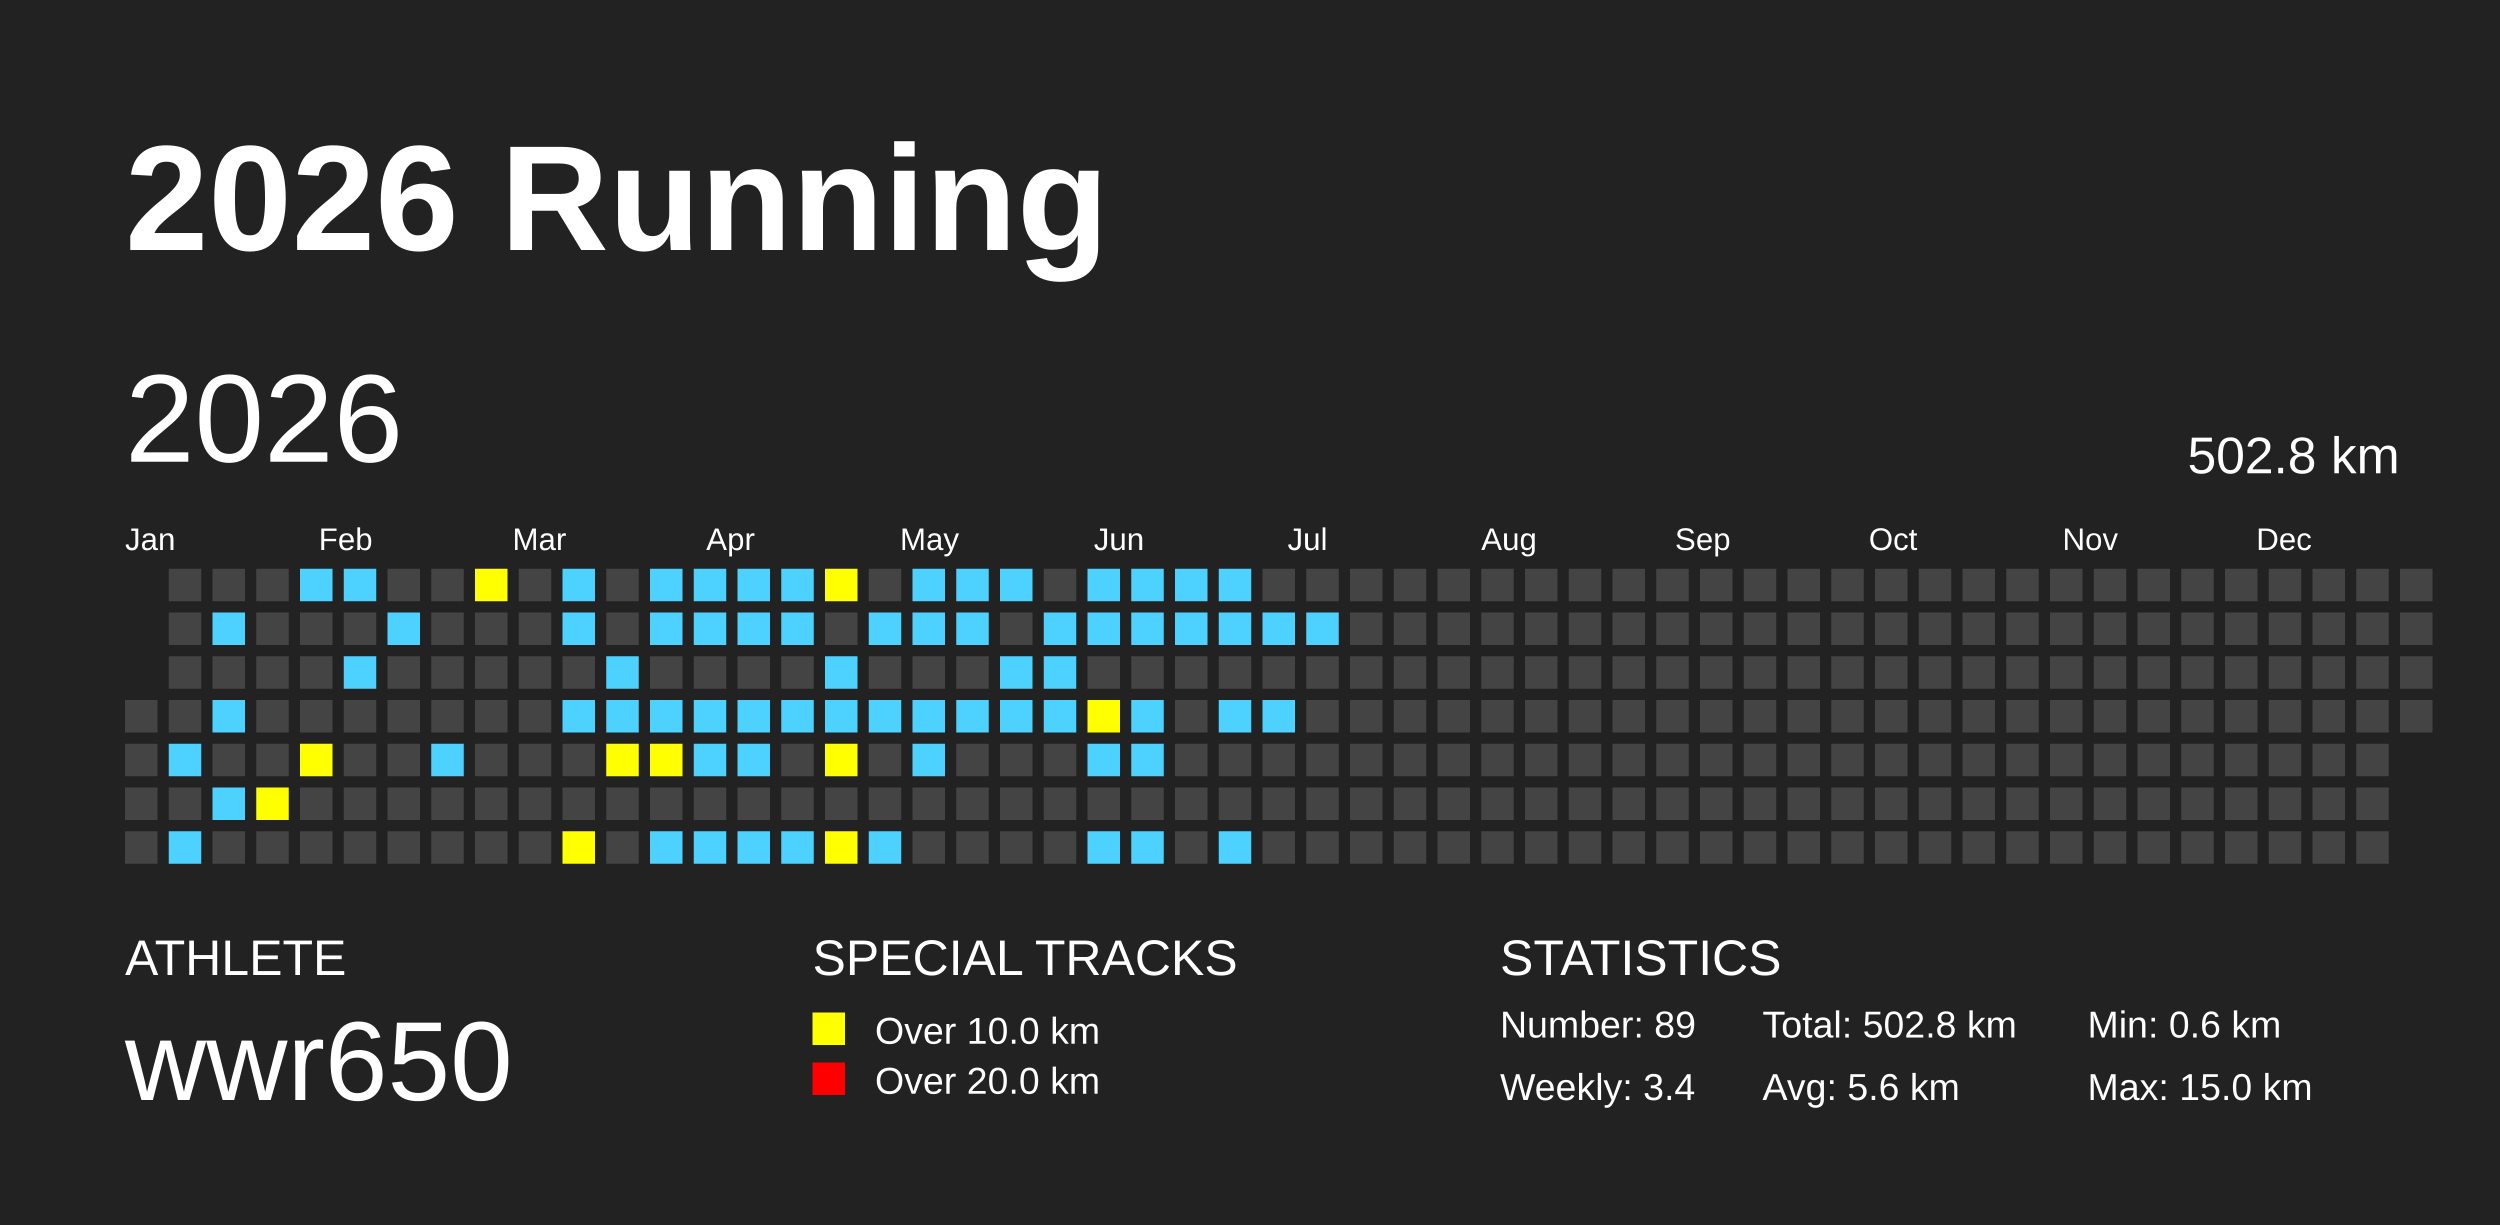
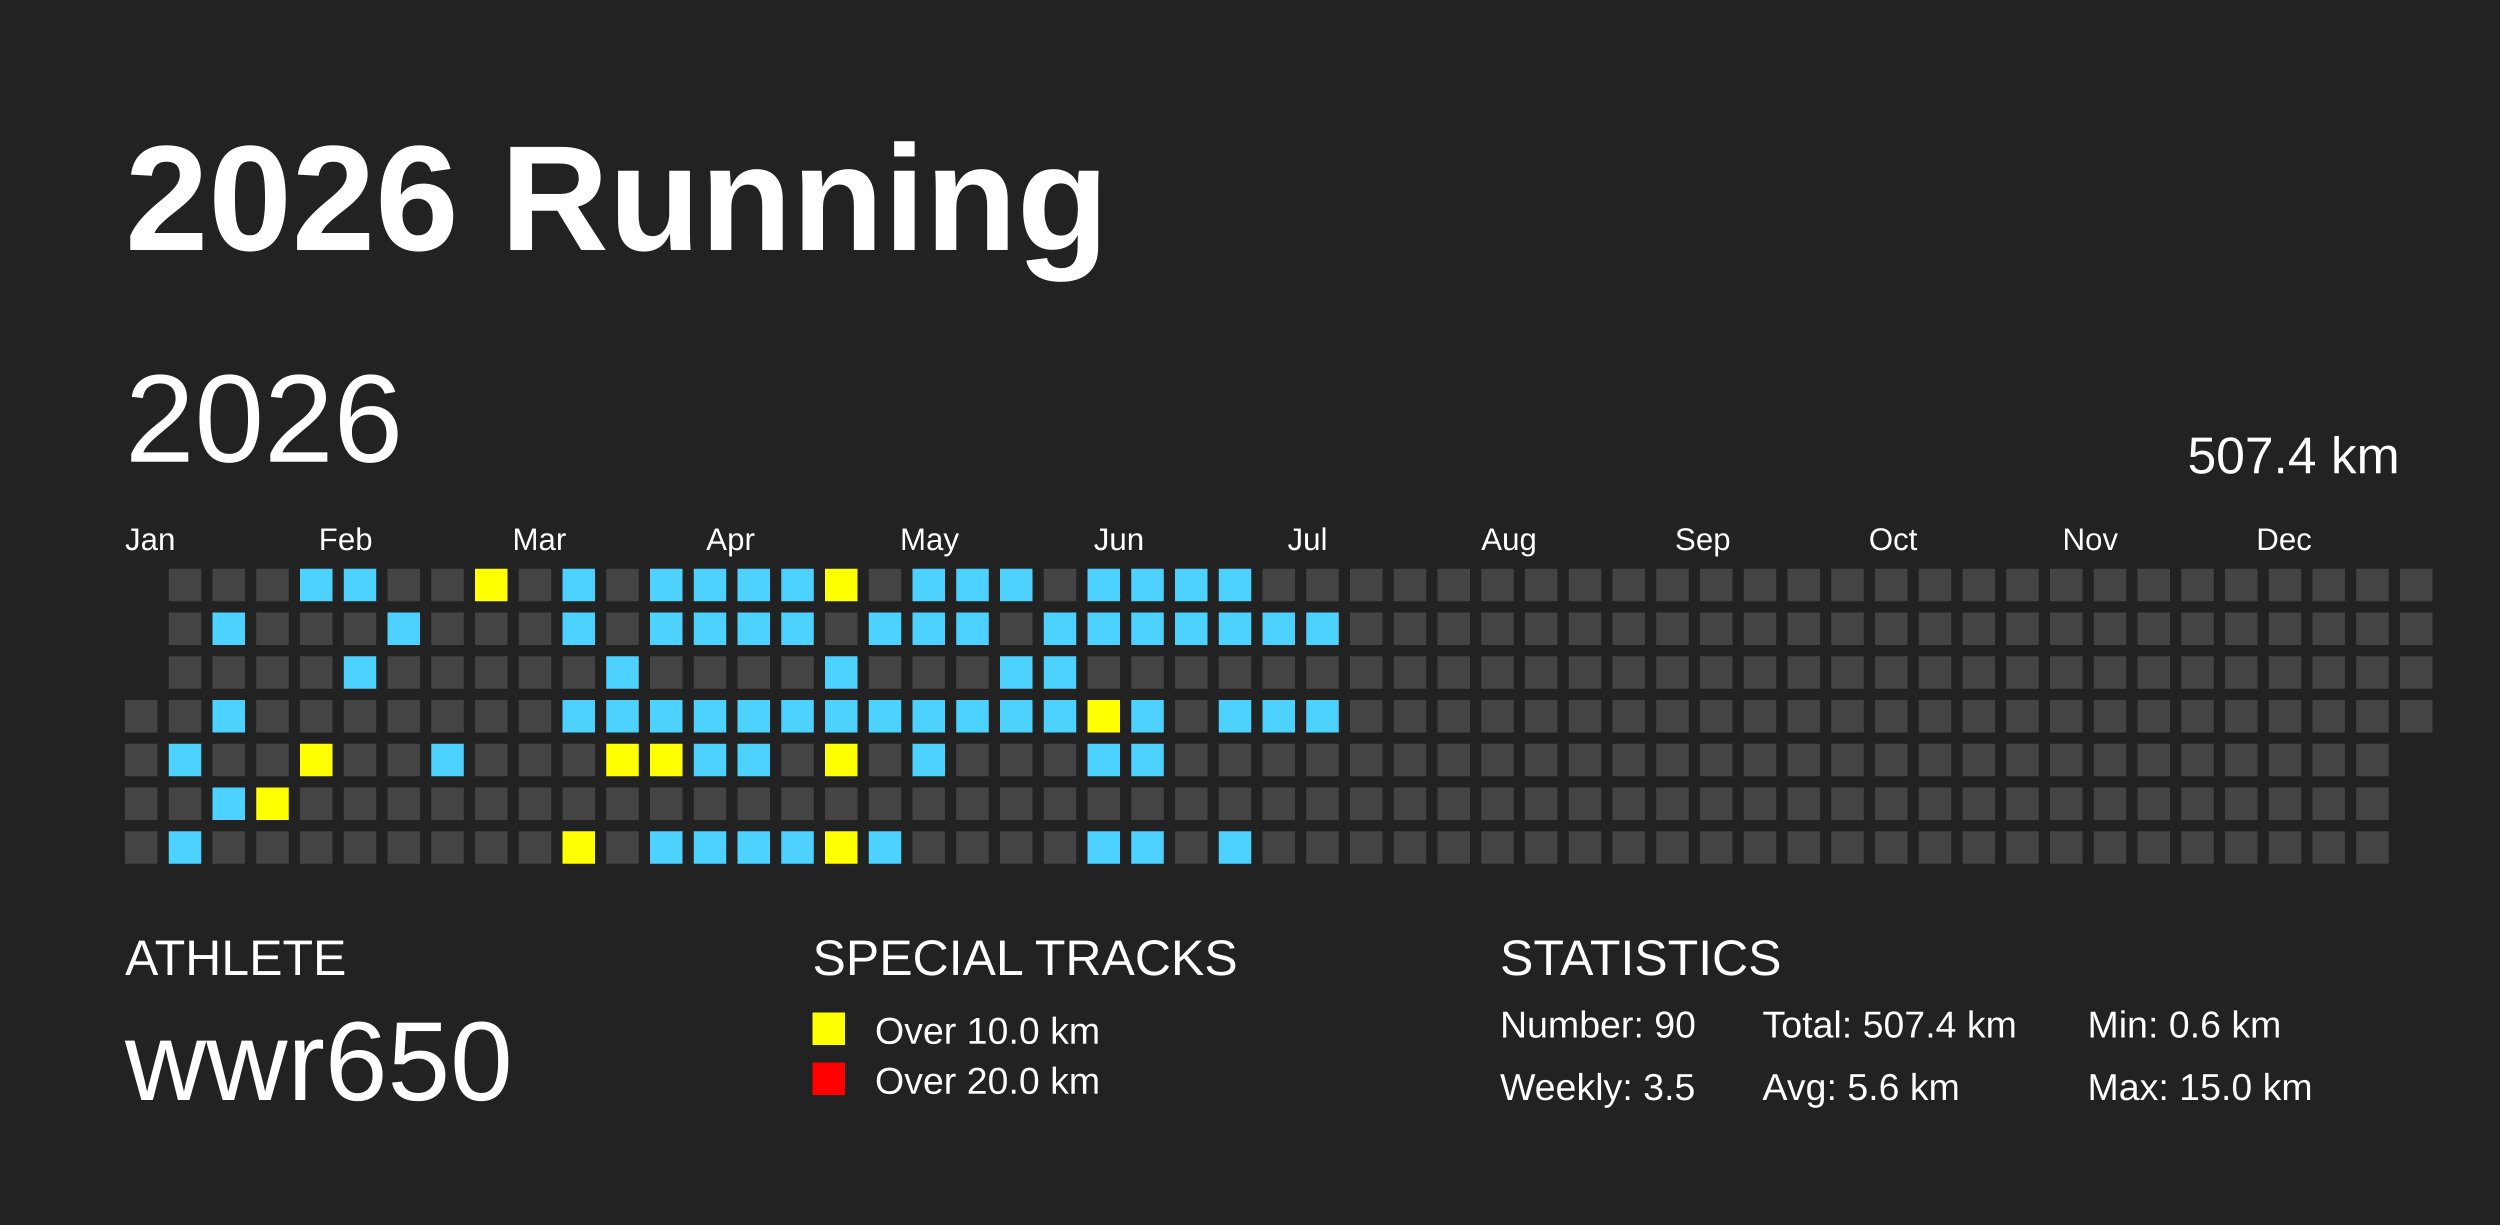
<svg xmlns="http://www.w3.org/2000/svg" baseProfile="full" height="98mm" version="1.1" viewBox="0,0,200,98" width="200mm">
  <defs />
  <rect fill="#222222" height="98" width="200" x="0" y="0" />
  <text fill="#FFFFFF" style="font-size:12px; font-family:Arial; font-weight:bold;" x="10" y="20">2026 Running</text>
  <text fill="#FFFFFF" style="font-size:4px; font-family:Arial" x="10" y="78">ATHLETE</text>
  <text fill="#FFFFFF" style="font-size:9px; font-family:Arial" x="10" y="88">wwr650</text>
  <text fill="#FFFFFF" style="font-size:4px; font-family:Arial" x="65" y="78">SPECIAL TRACKS</text>
  <rect fill="yellow" height="2.6" width="2.6" x="65" y="81" />
  <text fill="#FFFFFF" style="font-size:3px; font-family:Arial" x="70" y="83.5">Over 10.0 km</text>
  <rect fill="red" height="2.6" width="2.6" x="65" y="85" />
  <text fill="#FFFFFF" style="font-size:3px; font-family:Arial" x="70" y="87.5">Over 20.0 km</text>
  <text fill="#FFFFFF" style="font-size:4px; font-family:Arial" x="120" y="78">STATISTICS</text>
-   <text fill="#FFFFFF" style="font-size:3px; font-family:Arial" x="120" y="83">Number: 89</text>
-   <text fill="#FFFFFF" style="font-size:3px; font-family:Arial" x="120" y="88">Weekly: 3.4</text>
-   <text fill="#FFFFFF" style="font-size:3px; font-family:Arial" x="141" y="83">Total: 502.8 km</text>
+   <text fill="#FFFFFF" style="font-size:3px; font-family:Arial" x="120" y="83">Number: 90</text>
+   <text fill="#FFFFFF" style="font-size:3px; font-family:Arial" x="120" y="88">Weekly: 3.5</text>
+   <text fill="#FFFFFF" style="font-size:3px; font-family:Arial" x="141" y="83">Total: 507.4 km</text>
  <text fill="#FFFFFF" style="font-size:3px; font-family:Arial" x="141" y="88">Avg: 5.6 km</text>
  <text fill="#FFFFFF" style="font-size:3px; font-family:Arial" x="167" y="83">Min: 0.6 km</text>
  <text fill="#FFFFFF" style="font-size:3px; font-family:Arial" x="167" y="88">Max: 15.0 km</text>
  <text dominant-baseline="hanging" fill="#FFFFFF" style="font-size:10.0px; font-family:Arial;" x="10" y="30">2026</text>
-   <text dominant-baseline="hanging" fill="#FFFFFF" style="font-size:4.125px; font-family:Arial;" x="175" y="35">502.8 km</text>
+   <text dominant-baseline="hanging" fill="#FFFFFF" style="font-size:4.125px; font-family:Arial;" x="175" y="35">507.4 km</text>
  <text fill="#FFFFFF" style="font-size:2.5px; font-family:Arial" x="10.0" y="44">Jan</text>
  <text fill="#FFFFFF" style="font-size:2.5px; font-family:Arial" x="25.5" y="44">Feb</text>
  <text fill="#FFFFFF" style="font-size:2.5px; font-family:Arial" x="41.0" y="44">Mar</text>
  <text fill="#FFFFFF" style="font-size:2.5px; font-family:Arial" x="56.5" y="44">Apr</text>
  <text fill="#FFFFFF" style="font-size:2.5px; font-family:Arial" x="72.0" y="44">May</text>
  <text fill="#FFFFFF" style="font-size:2.5px; font-family:Arial" x="87.5" y="44">Jun</text>
  <text fill="#FFFFFF" style="font-size:2.5px; font-family:Arial" x="103.0" y="44">Jul</text>
  <text fill="#FFFFFF" style="font-size:2.5px; font-family:Arial" x="118.5" y="44">Aug</text>
  <text fill="#FFFFFF" style="font-size:2.5px; font-family:Arial" x="134.0" y="44">Sep</text>
  <text fill="#FFFFFF" style="font-size:2.5px; font-family:Arial" x="149.5" y="44">Oct</text>
  <text fill="#FFFFFF" style="font-size:2.5px; font-family:Arial" x="165.0" y="44">Nov</text>
  <text fill="#FFFFFF" style="font-size:2.5px; font-family:Arial" x="180.5" y="44">Dec</text>
  <rect fill="#444444" height="2.6" width="2.6" x="10.0" y="56.0" />
  <rect fill="#444444" height="2.6" width="2.6" x="10.0" y="59.5" />
  <rect fill="#444444" height="2.6" width="2.6" x="10.0" y="63.0" />
  <rect fill="#444444" height="2.6" width="2.6" x="10.0" y="66.5" />
  <rect fill="#444444" height="2.6" width="2.6" x="13.5" y="45.5" />
  <rect fill="#444444" height="2.6" width="2.6" x="13.5" y="49.0" />
  <rect fill="#444444" height="2.6" width="2.6" x="13.5" y="52.5" />
  <rect fill="#444444" height="2.6" width="2.6" x="13.5" y="56.0" />
  <rect fill="#4DD2FF" height="2.6" width="2.6" x="13.5" y="59.5" />
  <rect fill="#444444" height="2.6" width="2.6" x="13.5" y="63.0" />
  <rect fill="#4DD2FF" height="2.6" width="2.6" x="13.5" y="66.5" />
  <rect fill="#444444" height="2.6" width="2.6" x="17.0" y="45.5" />
  <rect fill="#4DD2FF" height="2.6" width="2.6" x="17.0" y="49.0" />
  <rect fill="#444444" height="2.6" width="2.6" x="17.0" y="52.5" />
  <rect fill="#4DD2FF" height="2.6" width="2.6" x="17.0" y="56.0" />
  <rect fill="#444444" height="2.6" width="2.6" x="17.0" y="59.5" />
  <rect fill="#4DD2FF" height="2.6" width="2.6" x="17.0" y="63.0" />
  <rect fill="#444444" height="2.6" width="2.6" x="17.0" y="66.5" />
  <rect fill="#444444" height="2.6" width="2.6" x="20.5" y="45.5" />
  <rect fill="#444444" height="2.6" width="2.6" x="20.5" y="49.0" />
  <rect fill="#444444" height="2.6" width="2.6" x="20.5" y="52.5" />
  <rect fill="#444444" height="2.6" width="2.6" x="20.5" y="56.0" />
  <rect fill="#444444" height="2.6" width="2.6" x="20.5" y="59.5" />
  <rect fill="yellow" height="2.6" width="2.6" x="20.5" y="63.0" />
  <rect fill="#444444" height="2.6" width="2.6" x="20.5" y="66.5" />
  <rect fill="#4DD2FF" height="2.6" width="2.6" x="24.0" y="45.5" />
  <rect fill="#444444" height="2.6" width="2.6" x="24.0" y="49.0" />
  <rect fill="#444444" height="2.6" width="2.6" x="24.0" y="52.5" />
  <rect fill="#444444" height="2.6" width="2.6" x="24.0" y="56.0" />
  <rect fill="yellow" height="2.6" width="2.6" x="24.0" y="59.5" />
  <rect fill="#444444" height="2.6" width="2.6" x="24.0" y="63.0" />
  <rect fill="#444444" height="2.6" width="2.6" x="24.0" y="66.5" />
  <rect fill="#4DD2FF" height="2.6" width="2.6" x="27.5" y="45.5" />
  <rect fill="#444444" height="2.6" width="2.6" x="27.5" y="49.0" />
  <rect fill="#4DD2FF" height="2.6" width="2.6" x="27.5" y="52.5" />
  <rect fill="#444444" height="2.6" width="2.6" x="27.5" y="56.0" />
  <rect fill="#444444" height="2.6" width="2.6" x="27.5" y="59.5" />
  <rect fill="#444444" height="2.6" width="2.6" x="27.5" y="63.0" />
  <rect fill="#444444" height="2.6" width="2.6" x="27.5" y="66.5" />
  <rect fill="#444444" height="2.6" width="2.6" x="31.0" y="45.5" />
  <rect fill="#4DD2FF" height="2.6" width="2.6" x="31.0" y="49.0" />
  <rect fill="#444444" height="2.6" width="2.6" x="31.0" y="52.5" />
  <rect fill="#444444" height="2.6" width="2.6" x="31.0" y="56.0" />
  <rect fill="#444444" height="2.6" width="2.6" x="31.0" y="59.5" />
  <rect fill="#444444" height="2.6" width="2.6" x="31.0" y="63.0" />
  <rect fill="#444444" height="2.6" width="2.6" x="31.0" y="66.5" />
  <rect fill="#444444" height="2.6" width="2.6" x="34.5" y="45.5" />
  <rect fill="#444444" height="2.6" width="2.6" x="34.5" y="49.0" />
  <rect fill="#444444" height="2.6" width="2.6" x="34.5" y="52.5" />
  <rect fill="#444444" height="2.6" width="2.6" x="34.5" y="56.0" />
  <rect fill="#4DD2FF" height="2.6" width="2.6" x="34.5" y="59.5" />
  <rect fill="#444444" height="2.6" width="2.6" x="34.5" y="63.0" />
  <rect fill="#444444" height="2.6" width="2.6" x="34.5" y="66.5" />
  <rect fill="yellow" height="2.6" width="2.6" x="38.0" y="45.5" />
  <rect fill="#444444" height="2.6" width="2.6" x="38.0" y="49.0" />
  <rect fill="#444444" height="2.6" width="2.6" x="38.0" y="52.5" />
  <rect fill="#444444" height="2.6" width="2.6" x="38.0" y="56.0" />
  <rect fill="#444444" height="2.6" width="2.6" x="38.0" y="59.5" />
  <rect fill="#444444" height="2.6" width="2.6" x="38.0" y="63.0" />
  <rect fill="#444444" height="2.6" width="2.6" x="38.0" y="66.5" />
  <rect fill="#444444" height="2.6" width="2.6" x="41.5" y="45.5" />
  <rect fill="#444444" height="2.6" width="2.6" x="41.5" y="49.0" />
  <rect fill="#444444" height="2.6" width="2.6" x="41.5" y="52.5" />
  <rect fill="#444444" height="2.6" width="2.6" x="41.5" y="56.0" />
  <rect fill="#444444" height="2.6" width="2.6" x="41.5" y="59.5" />
  <rect fill="#444444" height="2.6" width="2.6" x="41.5" y="63.0" />
  <rect fill="#444444" height="2.6" width="2.6" x="41.5" y="66.5" />
  <rect fill="#4DD2FF" height="2.6" width="2.6" x="45.0" y="45.5" />
  <rect fill="#4DD2FF" height="2.6" width="2.6" x="45.0" y="49.0" />
  <rect fill="#444444" height="2.6" width="2.6" x="45.0" y="52.5" />
  <rect fill="#4DD2FF" height="2.6" width="2.6" x="45.0" y="56.0" />
  <rect fill="#444444" height="2.6" width="2.6" x="45.0" y="59.5" />
  <rect fill="#444444" height="2.6" width="2.6" x="45.0" y="63.0" />
  <rect fill="yellow" height="2.6" width="2.6" x="45.0" y="66.5" />
  <rect fill="#444444" height="2.6" width="2.6" x="48.5" y="45.5" />
  <rect fill="#444444" height="2.6" width="2.6" x="48.5" y="49.0" />
  <rect fill="#4DD2FF" height="2.6" width="2.6" x="48.5" y="52.5" />
  <rect fill="#4DD2FF" height="2.6" width="2.6" x="48.5" y="56.0" />
  <rect fill="yellow" height="2.6" width="2.6" x="48.5" y="59.5" />
  <rect fill="#444444" height="2.6" width="2.6" x="48.5" y="63.0" />
  <rect fill="#444444" height="2.6" width="2.6" x="48.5" y="66.5" />
  <rect fill="#4DD2FF" height="2.6" width="2.6" x="52.0" y="45.5" />
  <rect fill="#4DD2FF" height="2.6" width="2.6" x="52.0" y="49.0" />
  <rect fill="#444444" height="2.6" width="2.6" x="52.0" y="52.5" />
  <rect fill="#4DD2FF" height="2.6" width="2.6" x="52.0" y="56.0" />
  <rect fill="yellow" height="2.6" width="2.6" x="52.0" y="59.5" />
  <rect fill="#444444" height="2.6" width="2.6" x="52.0" y="63.0" />
  <rect fill="#4DD2FF" height="2.6" width="2.6" x="52.0" y="66.5" />
  <rect fill="#4DD2FF" height="2.6" width="2.6" x="55.5" y="45.5" />
  <rect fill="#4DD2FF" height="2.6" width="2.6" x="55.5" y="49.0" />
  <rect fill="#444444" height="2.6" width="2.6" x="55.5" y="52.5" />
  <rect fill="#4DD2FF" height="2.6" width="2.6" x="55.5" y="56.0" />
  <rect fill="#4DD2FF" height="2.6" width="2.6" x="55.5" y="59.5" />
  <rect fill="#444444" height="2.6" width="2.6" x="55.5" y="63.0" />
  <rect fill="#4DD2FF" height="2.6" width="2.6" x="55.5" y="66.5" />
  <rect fill="#4DD2FF" height="2.6" width="2.6" x="59.0" y="45.5" />
  <rect fill="#4DD2FF" height="2.6" width="2.6" x="59.0" y="49.0" />
  <rect fill="#444444" height="2.6" width="2.6" x="59.0" y="52.5" />
  <rect fill="#4DD2FF" height="2.6" width="2.6" x="59.0" y="56.0" />
  <rect fill="#4DD2FF" height="2.6" width="2.6" x="59.0" y="59.5" />
  <rect fill="#444444" height="2.6" width="2.6" x="59.0" y="63.0" />
  <rect fill="#4DD2FF" height="2.6" width="2.6" x="59.0" y="66.5" />
  <rect fill="#4DD2FF" height="2.6" width="2.6" x="62.5" y="45.5" />
  <rect fill="#4DD2FF" height="2.6" width="2.6" x="62.5" y="49.0" />
  <rect fill="#444444" height="2.6" width="2.6" x="62.5" y="52.5" />
  <rect fill="#4DD2FF" height="2.6" width="2.6" x="62.5" y="56.0" />
  <rect fill="#444444" height="2.6" width="2.6" x="62.5" y="59.5" />
  <rect fill="#444444" height="2.6" width="2.6" x="62.5" y="63.0" />
  <rect fill="#4DD2FF" height="2.6" width="2.6" x="62.5" y="66.5" />
  <rect fill="yellow" height="2.6" width="2.6" x="66.0" y="45.5" />
  <rect fill="#444444" height="2.6" width="2.6" x="66.0" y="49.0" />
  <rect fill="#4DD2FF" height="2.6" width="2.6" x="66.0" y="52.5" />
  <rect fill="#4DD2FF" height="2.6" width="2.6" x="66.0" y="56.0" />
  <rect fill="yellow" height="2.6" width="2.6" x="66.0" y="59.5" />
  <rect fill="#444444" height="2.6" width="2.6" x="66.0" y="63.0" />
  <rect fill="yellow" height="2.6" width="2.6" x="66.0" y="66.5" />
  <rect fill="#444444" height="2.6" width="2.6" x="69.5" y="45.5" />
  <rect fill="#4DD2FF" height="2.6" width="2.6" x="69.5" y="49.0" />
  <rect fill="#444444" height="2.6" width="2.6" x="69.5" y="52.5" />
  <rect fill="#4DD2FF" height="2.6" width="2.6" x="69.5" y="56.0" />
  <rect fill="#444444" height="2.6" width="2.6" x="69.5" y="59.5" />
  <rect fill="#444444" height="2.6" width="2.6" x="69.5" y="63.0" />
  <rect fill="#4DD2FF" height="2.6" width="2.6" x="69.5" y="66.5" />
  <rect fill="#4DD2FF" height="2.6" width="2.6" x="73.0" y="45.5" />
  <rect fill="#4DD2FF" height="2.6" width="2.6" x="73.0" y="49.0" />
  <rect fill="#444444" height="2.6" width="2.6" x="73.0" y="52.5" />
  <rect fill="#4DD2FF" height="2.6" width="2.6" x="73.0" y="56.0" />
  <rect fill="#4DD2FF" height="2.6" width="2.6" x="73.0" y="59.5" />
  <rect fill="#444444" height="2.6" width="2.6" x="73.0" y="63.0" />
  <rect fill="#444444" height="2.6" width="2.6" x="73.0" y="66.5" />
  <rect fill="#4DD2FF" height="2.6" width="2.6" x="76.5" y="45.5" />
  <rect fill="#4DD2FF" height="2.6" width="2.6" x="76.5" y="49.0" />
  <rect fill="#444444" height="2.6" width="2.6" x="76.5" y="52.5" />
  <rect fill="#4DD2FF" height="2.6" width="2.6" x="76.5" y="56.0" />
  <rect fill="#444444" height="2.6" width="2.6" x="76.5" y="59.5" />
  <rect fill="#444444" height="2.6" width="2.6" x="76.5" y="63.0" />
  <rect fill="#444444" height="2.6" width="2.6" x="76.5" y="66.5" />
  <rect fill="#4DD2FF" height="2.6" width="2.6" x="80.0" y="45.5" />
  <rect fill="#444444" height="2.6" width="2.6" x="80.0" y="49.0" />
  <rect fill="#4DD2FF" height="2.6" width="2.6" x="80.0" y="52.5" />
  <rect fill="#4DD2FF" height="2.6" width="2.6" x="80.0" y="56.0" />
  <rect fill="#444444" height="2.6" width="2.6" x="80.0" y="59.5" />
  <rect fill="#444444" height="2.6" width="2.6" x="80.0" y="63.0" />
  <rect fill="#444444" height="2.6" width="2.6" x="80.0" y="66.5" />
  <rect fill="#444444" height="2.6" width="2.6" x="83.5" y="45.5" />
  <rect fill="#4DD2FF" height="2.6" width="2.6" x="83.5" y="49.0" />
  <rect fill="#4DD2FF" height="2.6" width="2.6" x="83.5" y="52.5" />
  <rect fill="#4DD2FF" height="2.6" width="2.6" x="83.5" y="56.0" />
  <rect fill="#444444" height="2.6" width="2.6" x="83.5" y="59.5" />
  <rect fill="#444444" height="2.6" width="2.6" x="83.5" y="63.0" />
  <rect fill="#444444" height="2.6" width="2.6" x="83.5" y="66.5" />
  <rect fill="#4DD2FF" height="2.6" width="2.6" x="87.0" y="45.5" />
  <rect fill="#4DD2FF" height="2.6" width="2.6" x="87.0" y="49.0" />
  <rect fill="#444444" height="2.6" width="2.6" x="87.0" y="52.5" />
  <rect fill="yellow" height="2.6" width="2.6" x="87.0" y="56.0" />
  <rect fill="#4DD2FF" height="2.6" width="2.6" x="87.0" y="59.5" />
  <rect fill="#444444" height="2.6" width="2.6" x="87.0" y="63.0" />
  <rect fill="#4DD2FF" height="2.6" width="2.6" x="87.0" y="66.5" />
  <rect fill="#4DD2FF" height="2.6" width="2.6" x="90.5" y="45.5" />
  <rect fill="#4DD2FF" height="2.6" width="2.6" x="90.5" y="49.0" />
  <rect fill="#444444" height="2.6" width="2.6" x="90.5" y="52.5" />
  <rect fill="#4DD2FF" height="2.6" width="2.6" x="90.5" y="56.0" />
  <rect fill="#4DD2FF" height="2.6" width="2.6" x="90.5" y="59.5" />
  <rect fill="#444444" height="2.6" width="2.6" x="90.5" y="63.0" />
  <rect fill="#4DD2FF" height="2.6" width="2.6" x="90.5" y="66.5" />
  <rect fill="#4DD2FF" height="2.6" width="2.6" x="94.0" y="45.5" />
  <rect fill="#4DD2FF" height="2.6" width="2.6" x="94.0" y="49.0" />
  <rect fill="#444444" height="2.6" width="2.6" x="94.0" y="52.5" />
  <rect fill="#444444" height="2.6" width="2.6" x="94.0" y="56.0" />
  <rect fill="#444444" height="2.6" width="2.6" x="94.0" y="59.5" />
  <rect fill="#444444" height="2.6" width="2.6" x="94.0" y="63.0" />
  <rect fill="#444444" height="2.6" width="2.6" x="94.0" y="66.5" />
  <rect fill="#4DD2FF" height="2.6" width="2.6" x="97.5" y="45.5" />
  <rect fill="#4DD2FF" height="2.6" width="2.6" x="97.5" y="49.0" />
  <rect fill="#444444" height="2.6" width="2.6" x="97.5" y="52.5" />
  <rect fill="#4DD2FF" height="2.6" width="2.6" x="97.5" y="56.0" />
  <rect fill="#444444" height="2.6" width="2.6" x="97.5" y="59.5" />
  <rect fill="#444444" height="2.6" width="2.6" x="97.5" y="63.0" />
  <rect fill="#4DD2FF" height="2.6" width="2.6" x="97.5" y="66.5" />
  <rect fill="#444444" height="2.6" width="2.6" x="101.0" y="45.5" />
  <rect fill="#4DD2FF" height="2.6" width="2.6" x="101.0" y="49.0" />
  <rect fill="#444444" height="2.6" width="2.6" x="101.0" y="52.5" />
  <rect fill="#4DD2FF" height="2.6" width="2.6" x="101.0" y="56.0" />
  <rect fill="#444444" height="2.6" width="2.6" x="101.0" y="59.5" />
  <rect fill="#444444" height="2.6" width="2.6" x="101.0" y="63.0" />
  <rect fill="#444444" height="2.6" width="2.6" x="101.0" y="66.5" />
  <rect fill="#444444" height="2.6" width="2.6" x="104.5" y="45.5" />
  <rect fill="#4DD2FF" height="2.6" width="2.6" x="104.5" y="49.0" />
  <rect fill="#444444" height="2.6" width="2.6" x="104.5" y="52.5" />
-   <rect fill="#444444" height="2.6" width="2.6" x="104.5" y="56.0" />
+   <rect fill="#4DD2FF" height="2.6" width="2.6" x="104.5" y="56.0" />
  <rect fill="#444444" height="2.6" width="2.6" x="104.5" y="59.5" />
  <rect fill="#444444" height="2.6" width="2.6" x="104.5" y="63.0" />
  <rect fill="#444444" height="2.6" width="2.6" x="104.5" y="66.5" />
  <rect fill="#444444" height="2.6" width="2.6" x="108.0" y="45.5" />
  <rect fill="#444444" height="2.6" width="2.6" x="108.0" y="49.0" />
  <rect fill="#444444" height="2.6" width="2.6" x="108.0" y="52.5" />
  <rect fill="#444444" height="2.6" width="2.6" x="108.0" y="56.0" />
  <rect fill="#444444" height="2.6" width="2.6" x="108.0" y="59.5" />
  <rect fill="#444444" height="2.6" width="2.6" x="108.0" y="63.0" />
  <rect fill="#444444" height="2.6" width="2.6" x="108.0" y="66.5" />
  <rect fill="#444444" height="2.6" width="2.6" x="111.5" y="45.5" />
  <rect fill="#444444" height="2.6" width="2.6" x="111.5" y="49.0" />
  <rect fill="#444444" height="2.6" width="2.6" x="111.5" y="52.5" />
  <rect fill="#444444" height="2.6" width="2.6" x="111.5" y="56.0" />
  <rect fill="#444444" height="2.6" width="2.6" x="111.5" y="59.5" />
  <rect fill="#444444" height="2.6" width="2.6" x="111.5" y="63.0" />
  <rect fill="#444444" height="2.6" width="2.6" x="111.5" y="66.5" />
  <rect fill="#444444" height="2.6" width="2.6" x="115.0" y="45.5" />
  <rect fill="#444444" height="2.6" width="2.6" x="115.0" y="49.0" />
  <rect fill="#444444" height="2.6" width="2.6" x="115.0" y="52.5" />
  <rect fill="#444444" height="2.6" width="2.6" x="115.0" y="56.0" />
  <rect fill="#444444" height="2.6" width="2.6" x="115.0" y="59.5" />
  <rect fill="#444444" height="2.6" width="2.6" x="115.0" y="63.0" />
  <rect fill="#444444" height="2.6" width="2.6" x="115.0" y="66.5" />
  <rect fill="#444444" height="2.6" width="2.6" x="118.5" y="45.5" />
  <rect fill="#444444" height="2.6" width="2.6" x="118.5" y="49.0" />
  <rect fill="#444444" height="2.6" width="2.6" x="118.5" y="52.5" />
  <rect fill="#444444" height="2.6" width="2.6" x="118.5" y="56.0" />
  <rect fill="#444444" height="2.6" width="2.6" x="118.5" y="59.5" />
  <rect fill="#444444" height="2.6" width="2.6" x="118.5" y="63.0" />
  <rect fill="#444444" height="2.6" width="2.6" x="118.5" y="66.5" />
  <rect fill="#444444" height="2.6" width="2.6" x="122.0" y="45.5" />
  <rect fill="#444444" height="2.6" width="2.6" x="122.0" y="49.0" />
  <rect fill="#444444" height="2.6" width="2.6" x="122.0" y="52.5" />
  <rect fill="#444444" height="2.6" width="2.6" x="122.0" y="56.0" />
  <rect fill="#444444" height="2.6" width="2.6" x="122.0" y="59.5" />
  <rect fill="#444444" height="2.6" width="2.6" x="122.0" y="63.0" />
  <rect fill="#444444" height="2.6" width="2.6" x="122.0" y="66.5" />
  <rect fill="#444444" height="2.6" width="2.6" x="125.5" y="45.5" />
  <rect fill="#444444" height="2.6" width="2.6" x="125.5" y="49.0" />
  <rect fill="#444444" height="2.6" width="2.6" x="125.5" y="52.5" />
  <rect fill="#444444" height="2.6" width="2.6" x="125.5" y="56.0" />
  <rect fill="#444444" height="2.6" width="2.6" x="125.5" y="59.5" />
  <rect fill="#444444" height="2.6" width="2.6" x="125.5" y="63.0" />
  <rect fill="#444444" height="2.6" width="2.6" x="125.5" y="66.5" />
  <rect fill="#444444" height="2.6" width="2.6" x="129.0" y="45.5" />
  <rect fill="#444444" height="2.6" width="2.6" x="129.0" y="49.0" />
  <rect fill="#444444" height="2.6" width="2.6" x="129.0" y="52.5" />
  <rect fill="#444444" height="2.6" width="2.6" x="129.0" y="56.0" />
  <rect fill="#444444" height="2.6" width="2.6" x="129.0" y="59.5" />
  <rect fill="#444444" height="2.6" width="2.6" x="129.0" y="63.0" />
  <rect fill="#444444" height="2.6" width="2.6" x="129.0" y="66.5" />
  <rect fill="#444444" height="2.6" width="2.6" x="132.5" y="45.5" />
  <rect fill="#444444" height="2.6" width="2.6" x="132.5" y="49.0" />
  <rect fill="#444444" height="2.6" width="2.6" x="132.5" y="52.5" />
  <rect fill="#444444" height="2.6" width="2.6" x="132.5" y="56.0" />
  <rect fill="#444444" height="2.6" width="2.6" x="132.5" y="59.5" />
  <rect fill="#444444" height="2.6" width="2.6" x="132.5" y="63.0" />
  <rect fill="#444444" height="2.6" width="2.6" x="132.5" y="66.5" />
  <rect fill="#444444" height="2.6" width="2.6" x="136.0" y="45.5" />
  <rect fill="#444444" height="2.6" width="2.6" x="136.0" y="49.0" />
  <rect fill="#444444" height="2.6" width="2.6" x="136.0" y="52.5" />
  <rect fill="#444444" height="2.6" width="2.6" x="136.0" y="56.0" />
  <rect fill="#444444" height="2.6" width="2.6" x="136.0" y="59.5" />
  <rect fill="#444444" height="2.6" width="2.6" x="136.0" y="63.0" />
  <rect fill="#444444" height="2.6" width="2.6" x="136.0" y="66.5" />
  <rect fill="#444444" height="2.6" width="2.6" x="139.5" y="45.5" />
  <rect fill="#444444" height="2.6" width="2.6" x="139.5" y="49.0" />
  <rect fill="#444444" height="2.6" width="2.6" x="139.5" y="52.5" />
  <rect fill="#444444" height="2.6" width="2.6" x="139.5" y="56.0" />
  <rect fill="#444444" height="2.6" width="2.6" x="139.5" y="59.5" />
  <rect fill="#444444" height="2.6" width="2.6" x="139.5" y="63.0" />
  <rect fill="#444444" height="2.6" width="2.6" x="139.5" y="66.5" />
  <rect fill="#444444" height="2.6" width="2.6" x="143.0" y="45.5" />
  <rect fill="#444444" height="2.6" width="2.6" x="143.0" y="49.0" />
  <rect fill="#444444" height="2.6" width="2.6" x="143.0" y="52.5" />
  <rect fill="#444444" height="2.6" width="2.6" x="143.0" y="56.0" />
  <rect fill="#444444" height="2.6" width="2.6" x="143.0" y="59.5" />
  <rect fill="#444444" height="2.6" width="2.6" x="143.0" y="63.0" />
  <rect fill="#444444" height="2.6" width="2.6" x="143.0" y="66.5" />
  <rect fill="#444444" height="2.6" width="2.6" x="146.5" y="45.5" />
  <rect fill="#444444" height="2.6" width="2.6" x="146.5" y="49.0" />
  <rect fill="#444444" height="2.6" width="2.6" x="146.5" y="52.5" />
  <rect fill="#444444" height="2.6" width="2.6" x="146.5" y="56.0" />
  <rect fill="#444444" height="2.6" width="2.6" x="146.5" y="59.5" />
  <rect fill="#444444" height="2.6" width="2.6" x="146.5" y="63.0" />
  <rect fill="#444444" height="2.6" width="2.6" x="146.5" y="66.5" />
  <rect fill="#444444" height="2.6" width="2.6" x="150.0" y="45.5" />
  <rect fill="#444444" height="2.6" width="2.6" x="150.0" y="49.0" />
  <rect fill="#444444" height="2.6" width="2.6" x="150.0" y="52.5" />
  <rect fill="#444444" height="2.6" width="2.6" x="150.0" y="56.0" />
  <rect fill="#444444" height="2.6" width="2.6" x="150.0" y="59.5" />
  <rect fill="#444444" height="2.6" width="2.6" x="150.0" y="63.0" />
  <rect fill="#444444" height="2.6" width="2.6" x="150.0" y="66.5" />
  <rect fill="#444444" height="2.6" width="2.6" x="153.5" y="45.5" />
  <rect fill="#444444" height="2.6" width="2.6" x="153.5" y="49.0" />
  <rect fill="#444444" height="2.6" width="2.6" x="153.5" y="52.5" />
  <rect fill="#444444" height="2.6" width="2.6" x="153.5" y="56.0" />
  <rect fill="#444444" height="2.6" width="2.6" x="153.5" y="59.5" />
  <rect fill="#444444" height="2.6" width="2.6" x="153.5" y="63.0" />
  <rect fill="#444444" height="2.6" width="2.6" x="153.5" y="66.5" />
  <rect fill="#444444" height="2.6" width="2.6" x="157.0" y="45.5" />
  <rect fill="#444444" height="2.6" width="2.6" x="157.0" y="49.0" />
  <rect fill="#444444" height="2.6" width="2.6" x="157.0" y="52.5" />
  <rect fill="#444444" height="2.6" width="2.6" x="157.0" y="56.0" />
  <rect fill="#444444" height="2.6" width="2.6" x="157.0" y="59.5" />
  <rect fill="#444444" height="2.6" width="2.6" x="157.0" y="63.0" />
  <rect fill="#444444" height="2.6" width="2.6" x="157.0" y="66.5" />
  <rect fill="#444444" height="2.6" width="2.6" x="160.5" y="45.5" />
  <rect fill="#444444" height="2.6" width="2.6" x="160.5" y="49.0" />
  <rect fill="#444444" height="2.6" width="2.6" x="160.5" y="52.5" />
  <rect fill="#444444" height="2.6" width="2.6" x="160.5" y="56.0" />
  <rect fill="#444444" height="2.6" width="2.6" x="160.5" y="59.5" />
  <rect fill="#444444" height="2.6" width="2.6" x="160.5" y="63.0" />
  <rect fill="#444444" height="2.6" width="2.6" x="160.5" y="66.5" />
  <rect fill="#444444" height="2.6" width="2.6" x="164.0" y="45.5" />
  <rect fill="#444444" height="2.6" width="2.6" x="164.0" y="49.0" />
  <rect fill="#444444" height="2.6" width="2.6" x="164.0" y="52.5" />
  <rect fill="#444444" height="2.6" width="2.6" x="164.0" y="56.0" />
  <rect fill="#444444" height="2.6" width="2.6" x="164.0" y="59.5" />
  <rect fill="#444444" height="2.6" width="2.6" x="164.0" y="63.0" />
  <rect fill="#444444" height="2.6" width="2.6" x="164.0" y="66.5" />
  <rect fill="#444444" height="2.6" width="2.6" x="167.5" y="45.5" />
  <rect fill="#444444" height="2.6" width="2.6" x="167.5" y="49.0" />
  <rect fill="#444444" height="2.6" width="2.6" x="167.5" y="52.5" />
  <rect fill="#444444" height="2.6" width="2.6" x="167.5" y="56.0" />
  <rect fill="#444444" height="2.6" width="2.6" x="167.5" y="59.5" />
  <rect fill="#444444" height="2.6" width="2.6" x="167.5" y="63.0" />
  <rect fill="#444444" height="2.6" width="2.6" x="167.5" y="66.5" />
  <rect fill="#444444" height="2.6" width="2.6" x="171.0" y="45.5" />
  <rect fill="#444444" height="2.6" width="2.6" x="171.0" y="49.0" />
  <rect fill="#444444" height="2.6" width="2.6" x="171.0" y="52.5" />
  <rect fill="#444444" height="2.6" width="2.6" x="171.0" y="56.0" />
  <rect fill="#444444" height="2.6" width="2.6" x="171.0" y="59.5" />
  <rect fill="#444444" height="2.6" width="2.6" x="171.0" y="63.0" />
  <rect fill="#444444" height="2.6" width="2.6" x="171.0" y="66.5" />
  <rect fill="#444444" height="2.6" width="2.6" x="174.5" y="45.5" />
  <rect fill="#444444" height="2.6" width="2.6" x="174.5" y="49.0" />
  <rect fill="#444444" height="2.6" width="2.6" x="174.5" y="52.5" />
  <rect fill="#444444" height="2.6" width="2.6" x="174.5" y="56.0" />
  <rect fill="#444444" height="2.6" width="2.6" x="174.5" y="59.5" />
  <rect fill="#444444" height="2.6" width="2.6" x="174.5" y="63.0" />
  <rect fill="#444444" height="2.6" width="2.6" x="174.5" y="66.5" />
  <rect fill="#444444" height="2.6" width="2.6" x="178.0" y="45.5" />
  <rect fill="#444444" height="2.6" width="2.6" x="178.0" y="49.0" />
  <rect fill="#444444" height="2.6" width="2.6" x="178.0" y="52.5" />
  <rect fill="#444444" height="2.6" width="2.6" x="178.0" y="56.0" />
  <rect fill="#444444" height="2.6" width="2.6" x="178.0" y="59.5" />
  <rect fill="#444444" height="2.6" width="2.6" x="178.0" y="63.0" />
  <rect fill="#444444" height="2.6" width="2.6" x="178.0" y="66.5" />
  <rect fill="#444444" height="2.6" width="2.6" x="181.5" y="45.5" />
  <rect fill="#444444" height="2.6" width="2.6" x="181.5" y="49.0" />
  <rect fill="#444444" height="2.6" width="2.6" x="181.5" y="52.5" />
  <rect fill="#444444" height="2.6" width="2.6" x="181.5" y="56.0" />
  <rect fill="#444444" height="2.6" width="2.6" x="181.5" y="59.5" />
  <rect fill="#444444" height="2.6" width="2.6" x="181.5" y="63.0" />
  <rect fill="#444444" height="2.6" width="2.6" x="181.5" y="66.5" />
  <rect fill="#444444" height="2.6" width="2.6" x="185.0" y="45.5" />
  <rect fill="#444444" height="2.6" width="2.6" x="185.0" y="49.0" />
  <rect fill="#444444" height="2.6" width="2.6" x="185.0" y="52.5" />
  <rect fill="#444444" height="2.6" width="2.6" x="185.0" y="56.0" />
  <rect fill="#444444" height="2.6" width="2.6" x="185.0" y="59.5" />
  <rect fill="#444444" height="2.6" width="2.6" x="185.0" y="63.0" />
  <rect fill="#444444" height="2.6" width="2.6" x="185.0" y="66.5" />
  <rect fill="#444444" height="2.6" width="2.6" x="188.5" y="45.5" />
  <rect fill="#444444" height="2.6" width="2.6" x="188.5" y="49.0" />
  <rect fill="#444444" height="2.6" width="2.6" x="188.5" y="52.5" />
  <rect fill="#444444" height="2.6" width="2.6" x="188.5" y="56.0" />
  <rect fill="#444444" height="2.6" width="2.6" x="188.5" y="59.5" />
  <rect fill="#444444" height="2.6" width="2.6" x="188.5" y="63.0" />
  <rect fill="#444444" height="2.6" width="2.6" x="188.5" y="66.5" />
  <rect fill="#444444" height="2.6" width="2.6" x="192.0" y="45.5" />
  <rect fill="#444444" height="2.6" width="2.6" x="192.0" y="49.0" />
  <rect fill="#444444" height="2.6" width="2.6" x="192.0" y="52.5" />
  <rect fill="#444444" height="2.6" width="2.6" x="192.0" y="56.0" />
</svg>
